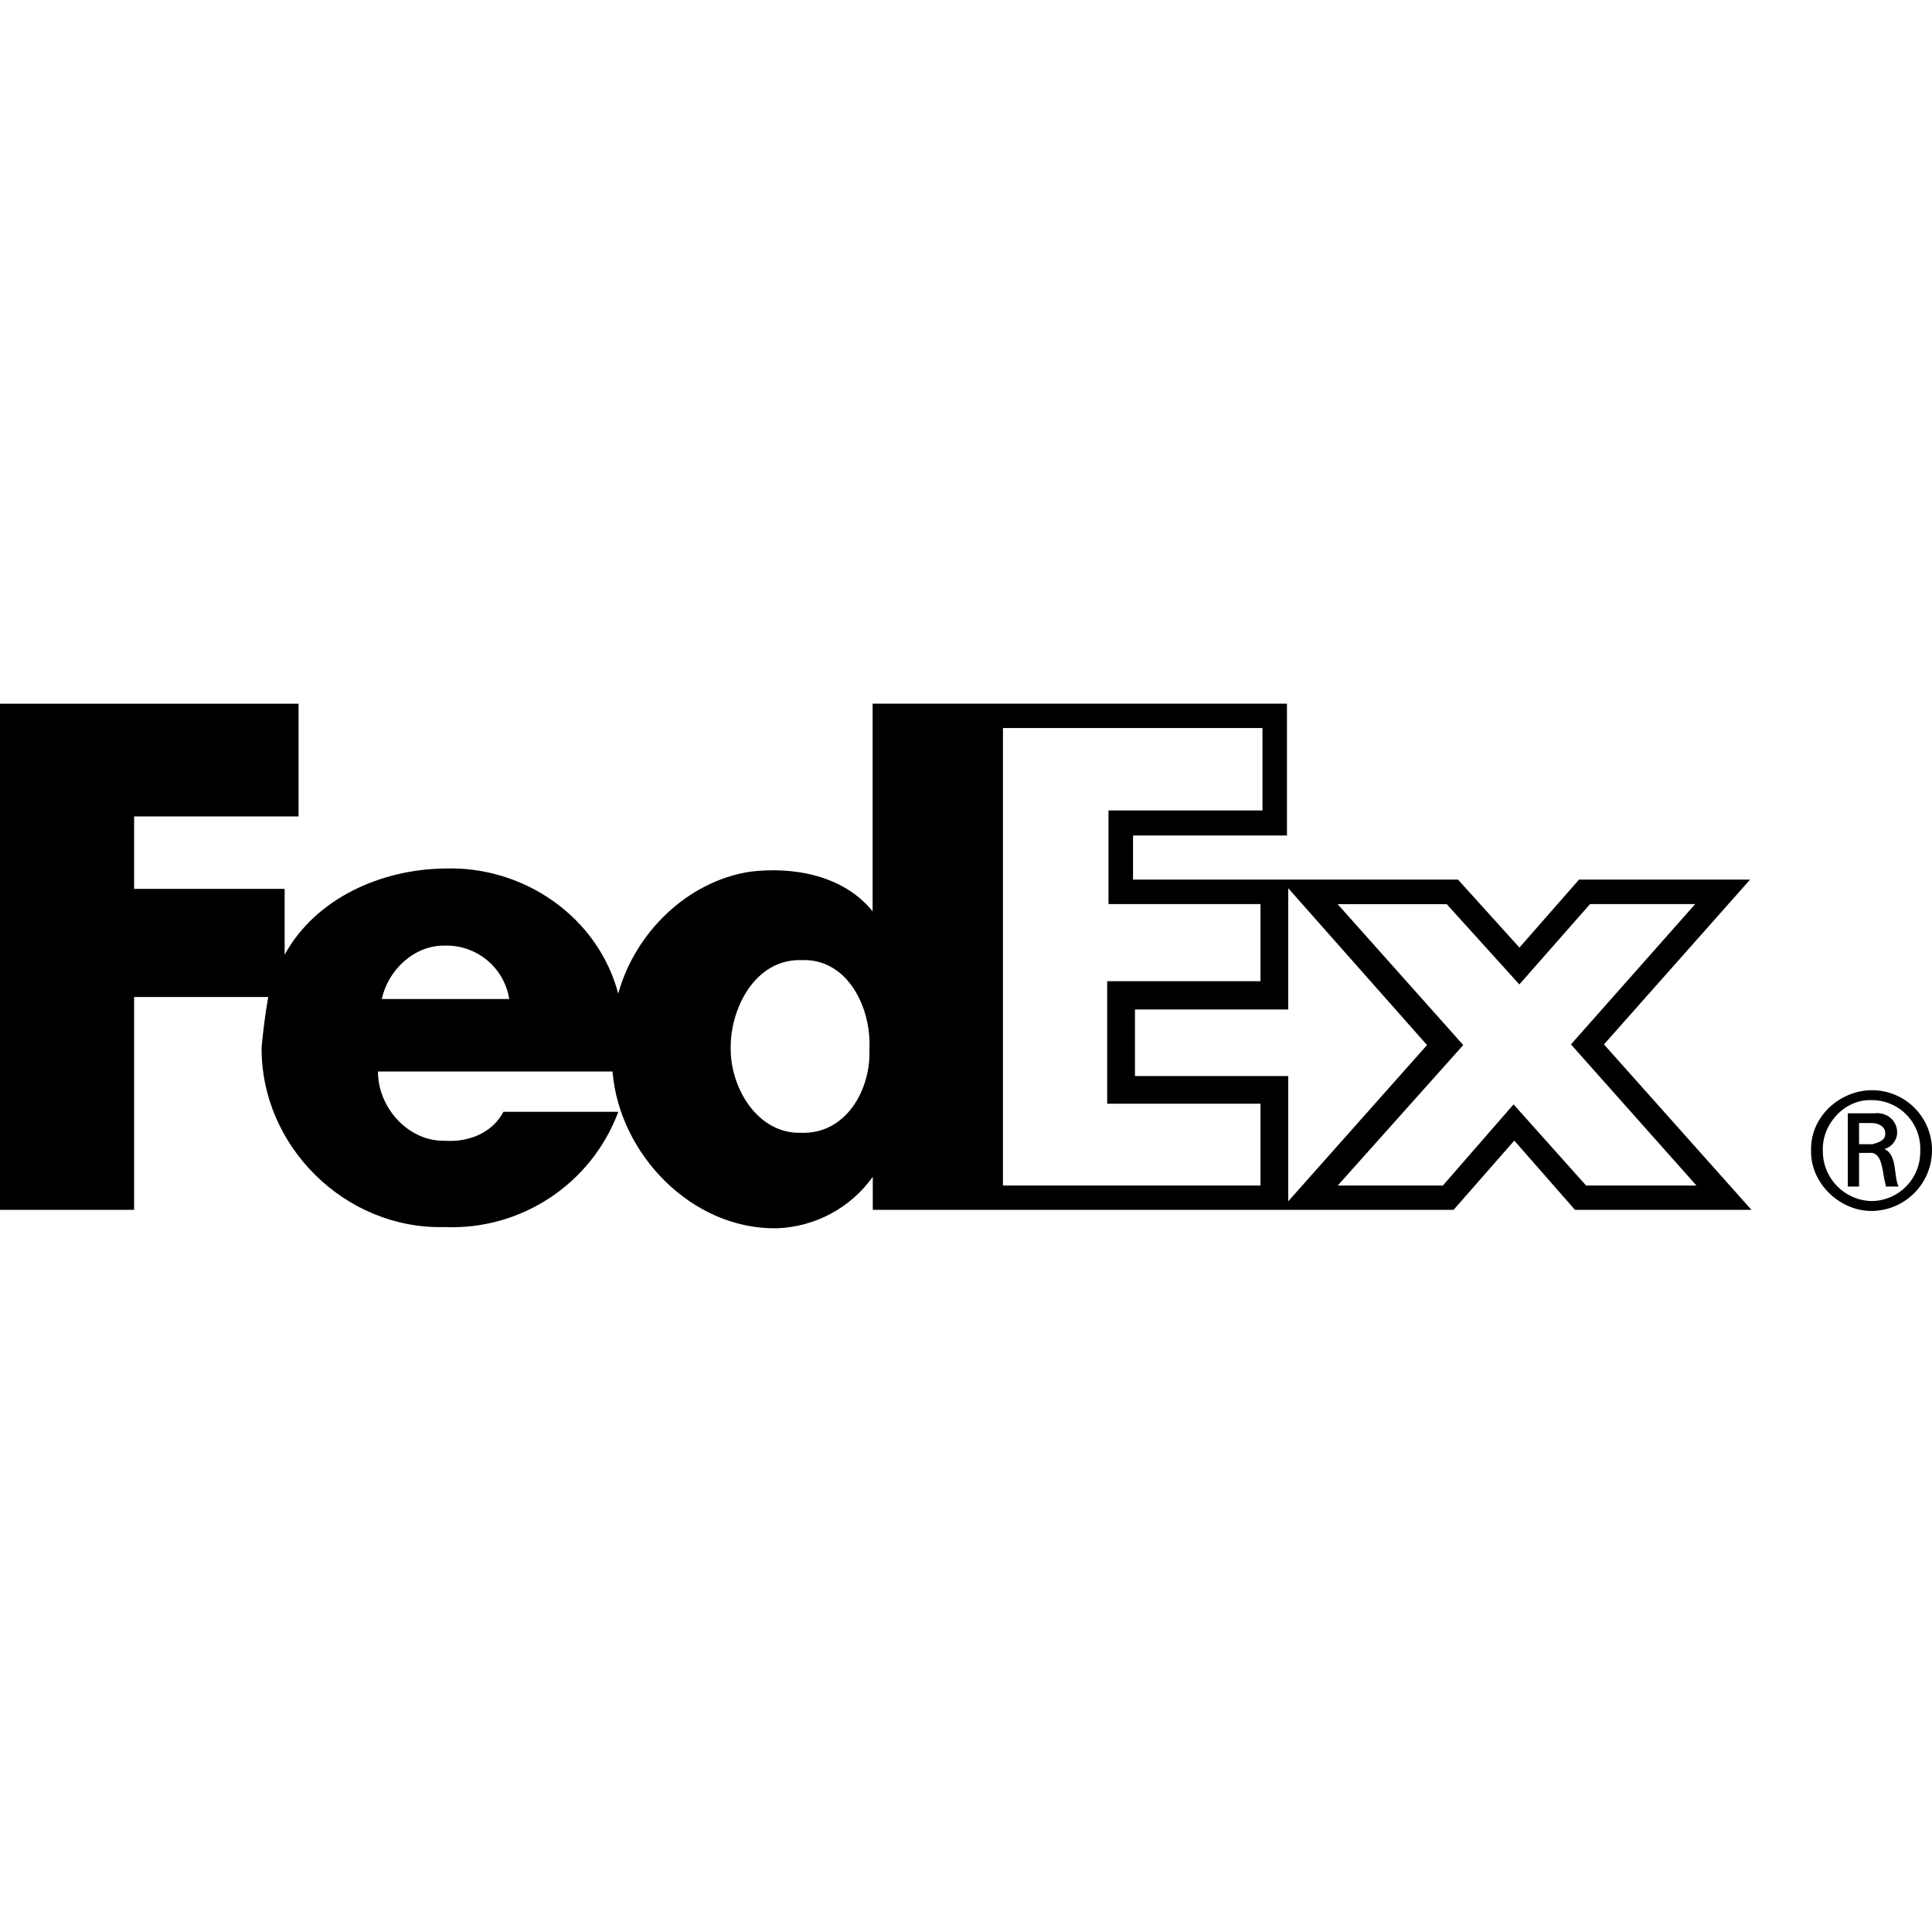
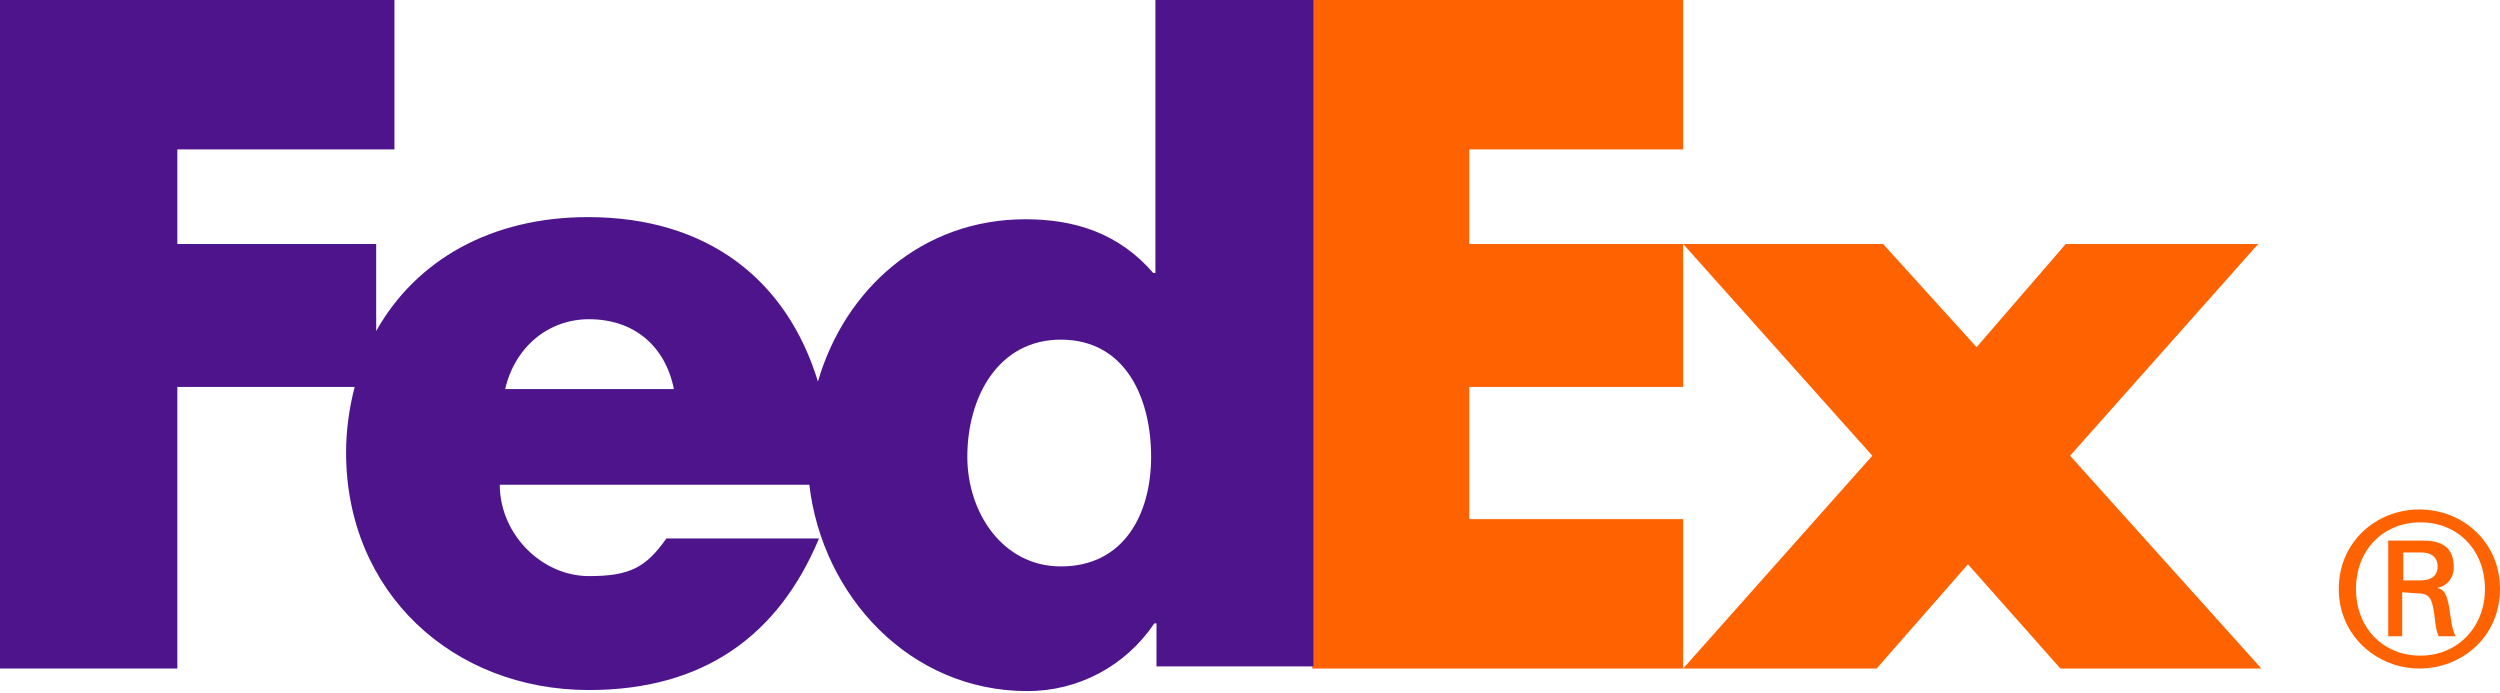
- <svg xmlns="http://www.w3.org/2000/svg" role="img" viewBox="0 0 24 24">
-   <path d="M22.498 14.298c-.016-.414.345-.751.75-.755a.745.745 0 0 1 .752.755.755.755 0 0 1-.751.745c-.395.002-.759-.346-.751-.745zm.759-.083c.067-.02.164-.042.162-.13.007-.09-.086-.133-.162-.134h-.163v.263c0 .001.165-.002.163.001zm-.163.107v.418h-.14v-.91h.327c.156-.021.294.092.286.253a.218.218 0 0 1-.156.19c.162.083.108.322.173.467h-.156a2.355 2.355 0 0 1-.04-.205c-.018-.093-.047-.229-.17-.213h-.124zm.76-.024a.603.603 0 0 0-.605-.632c-.338-.012-.62.302-.605.632a.619.619 0 0 0 .605.622.61.61 0 0 0 .605-.622zm-5.052-.579l-.878 1.008h-1.306l1.559-1.745-1.56-1.75h1.355l.902.997.878-.998h1.306l-1.543 1.743 1.559 1.753h-1.371l-.901-1.008zm-4.703-.352v-.827h1.904v-1.506l1.724 1.948-1.724 1.941v-1.556h-1.904zm1.56 1.36h-3.2V9.044h3.224v1.024H13.77v1.163h1.888v.958h-1.904v1.522h1.904v1.016zm-5.705-.655c-.54.017-.878-.552-.877-1.04-.01-.507.307-1.123.878-1.105.579-.025.871.6.845 1.103.023.501-.29 1.062-.846 1.042zM4.743 12.41c.076-.358.403-.67.78-.663a.788.788 0 0 1 .803.663H4.743zm15.182.564l1.815-2.047h-2.125l-.74.844-.763-.844h-4.037v-.548h1.912V8.741H10.84v2.58c-.362-.448-.981-.559-1.526-.492-.782.123-1.427.762-1.634 1.514-.254-.958-1.179-1.588-2.157-1.554-.781.009-1.6.365-1.987 1.071v-.818h-1.87v-.9h2.043v-1.4H0v6.287h1.666v-2.644h1.666a7.59 7.59 0 0 0-.082.622c-.013 1.232 1.042 2.27 2.274 2.236a2.204 2.204 0 0 0 2.157-1.432H6.254c-.14.268-.441.38-.73.36-.457.009-.83-.417-.829-.86h2.914c.083 1.027.988 1.966 2.043 1.947a1.53 1.53 0 0 0 1.19-.639v.41h7.215l.754-.86.754.86h2.192l-1.832-2.055z" />
+ <svg xmlns="http://www.w3.org/2000/svg" version="1.1" id="Layer_1" x="0px" y="0px" viewBox="0 0 232.6 64.4" style="enable-background:new 0 0 232.6 64.4;" xml:space="preserve">
+   <style type="text/css">
+   .st0{fill:#FF6200;}
+ 	.st1{fill:#4D148C;}
+  </style>
+   <g>
+     <path class="st0" d="M217.6,54.8c0-4.4,3.5-7.4,7.5-7.4s7.5,3,7.5,7.4s-3.5,7.4-7.5,7.4C221.2,62.2,217.6,59.2,217.6,54.8    M225.2,54c1.3,0,1.6-0.7,1.6-1.3c0-0.7-0.4-1.3-1.6-1.3h-1.6V54H225.2z M223.5,55.1v4.1h-1.3v-8.9h3.3c1.9,0,2.8,0.8,2.8,2.5   c0,1-0.7,1.8-1.6,1.9l0,0c0.8,0.1,1,0.8,1.2,2c0.1,0.8,0.3,2.2,0.6,2.5h-1.6c-0.4-0.8-0.3-2-0.6-3c-0.2-0.8-0.6-1-1.5-1L223.5,55.1   L223.5,55.1z M231.2,54.8c0-3.6-2.5-6.2-6-6.2s-6,2.6-6,6.2c0,3.6,2.5,6.2,6,6.2C228.6,61,231.2,58.4,231.2,54.8">
+   </path>
+     <polygon class="st0" points="191.7,62.2 183.1,52.5 174.6,62.2 156.6,62.2 174.2,42.4 156.6,22.7 175.2,22.7 183.9,32.3    192.2,22.7 210.1,22.7 192.6,42.4 210.4,62.2  ">
+   </polygon>
+     <polygon class="st0" points="122.1,62.2 122.1,0 156.6,0 156.6,13.9 136.7,13.9 136.7,22.7 156.6,22.7 156.6,36 136.7,36    136.7,48.3 156.6,48.3 156.6,62.2  ">
+   </polygon>
+     <path class="st1" d="M98.7,52.7c-5.4,0-8.7-5-8.7-10.2c0-5.6,2.9-10.9,8.7-10.9c6,0,8.4,5.4,8.4,10.9   C107.1,47.8,104.6,52.7,98.7,52.7 M47,36.2c0.9-3.9,4-6.5,7.8-6.5c4.2,0,7.1,2.5,7.9,6.5H47z M107.5,0v25.4h-0.2   c-3.2-3.7-7.3-5-11.9-5c-9.6,0-16.8,6.5-19.3,15.1C73.2,26,65.8,20.2,54.7,20.2c-9,0-16,4-19.7,10.6v-8.1H16.5v-8.8h20.2V0H0v62.2   h16.5V36H33c-0.5,1.9-0.8,4-0.8,6.1c0,13,9.9,22.1,22.6,22.1c10.6,0,17.6-5,21.4-14.1H62c-1.9,2.7-3.4,3.5-7.2,3.5   c-4.4,0-8.3-3.9-8.3-8.5h28.8c1.2,10.3,9.3,19.2,20.3,19.2c4.7,0,9.1-2.3,11.8-6.3h0.2v4h14.6V0H107.5z">
+   </path>
+   </g>
</svg>
